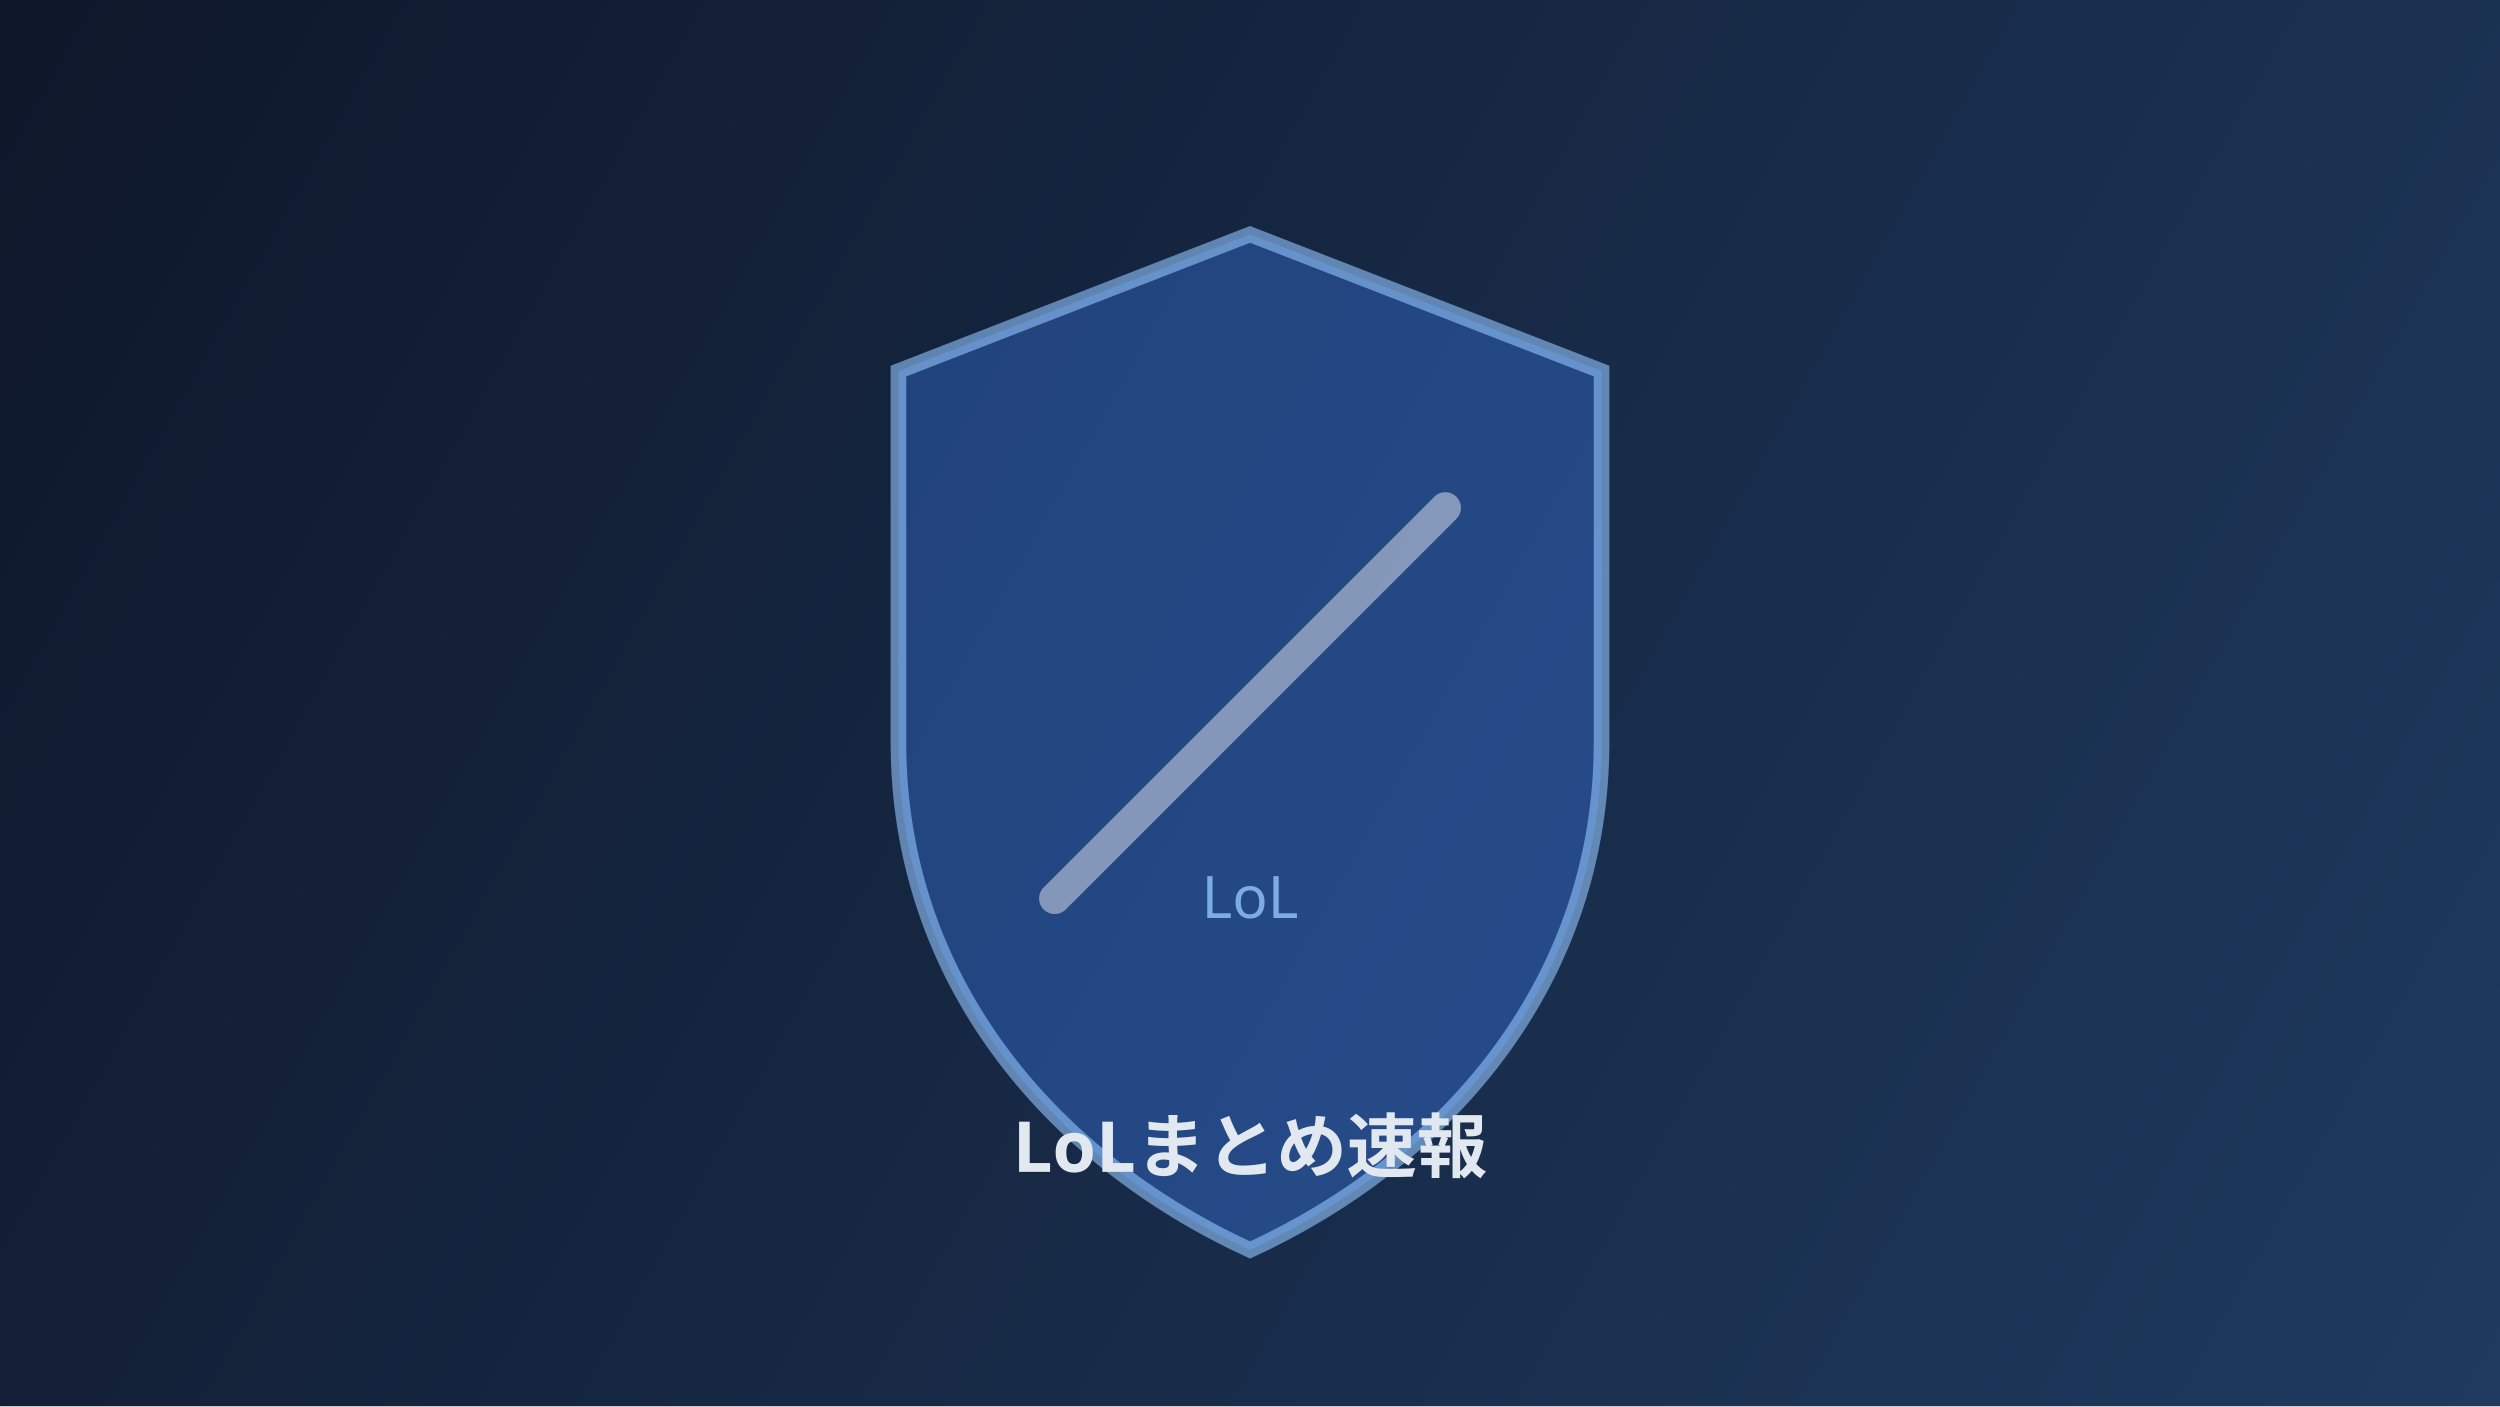
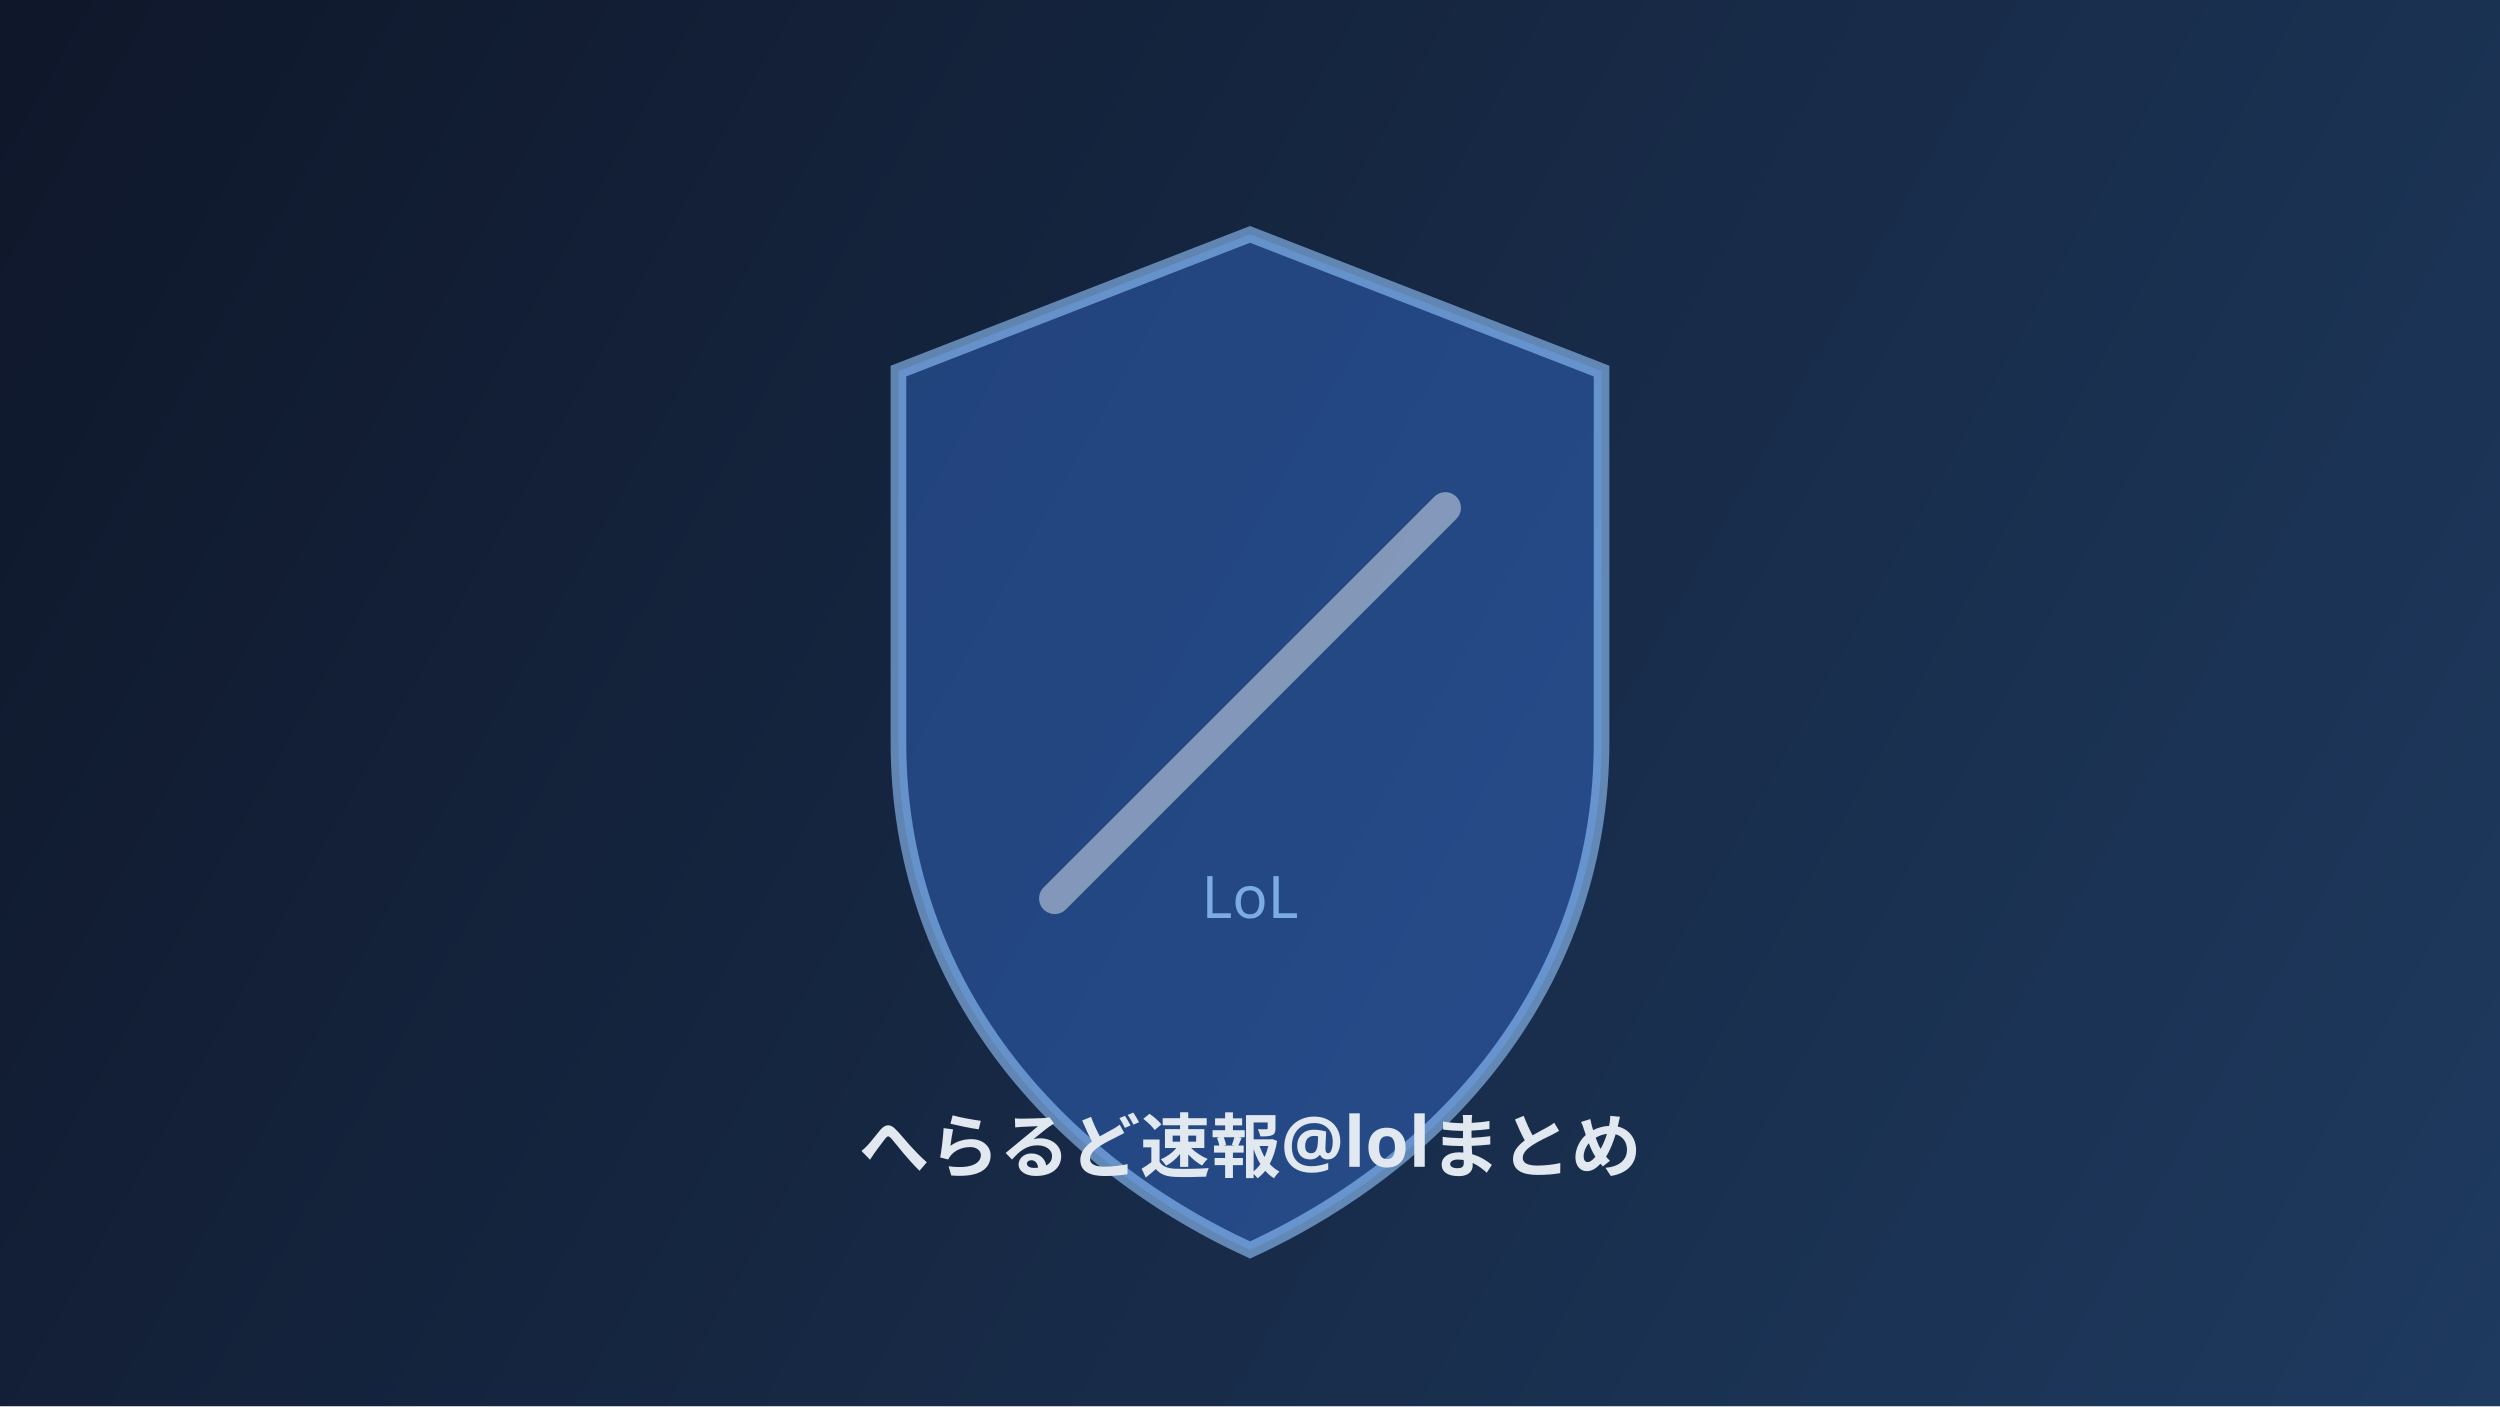
<svg xmlns="http://www.w3.org/2000/svg" width="640" height="360" viewBox="0 0 640 360">
  <defs>
    <linearGradient id="bg" x1="0" y1="0" x2="640" y2="360" gradientUnits="userSpaceOnUse">
      <stop offset="0" stop-color="#0f172a" />
      <stop offset="1" stop-color="#1e3a5f" />
    </linearGradient>
  </defs>
  <rect width="640" height="360" fill="url(#bg)" />
  <path d="M320 60 L410 95 V190 C410 250 372 296 320 320 C268 296 230 250 230 190 V95 Z" fill="#3b82f6" opacity="0.35" />
  <path d="M320 60 L410 95 V190 C410 250 372 296 320 320 C268 296 230 250 230 190 V95 Z" fill="none" stroke="#93c5fd" stroke-width="4" opacity="0.6" />
  <line x1="270" y1="230" x2="370" y2="130" stroke="#e2e8f0" stroke-width="8" stroke-linecap="round" opacity="0.5" />
  <text x="320" y="235" font-family="sans-serif" font-size="15" fill="#93c5fd" text-anchor="middle" opacity="0.8">
    LoL
  </text>
  <text x="320" y="300" font-family="sans-serif" font-size="18" font-weight="bold" fill="#e2e8f0" text-anchor="middle">
-     LoLまとめ速報
+     へらるど速報@lolまとめ
  </text>
</svg>
